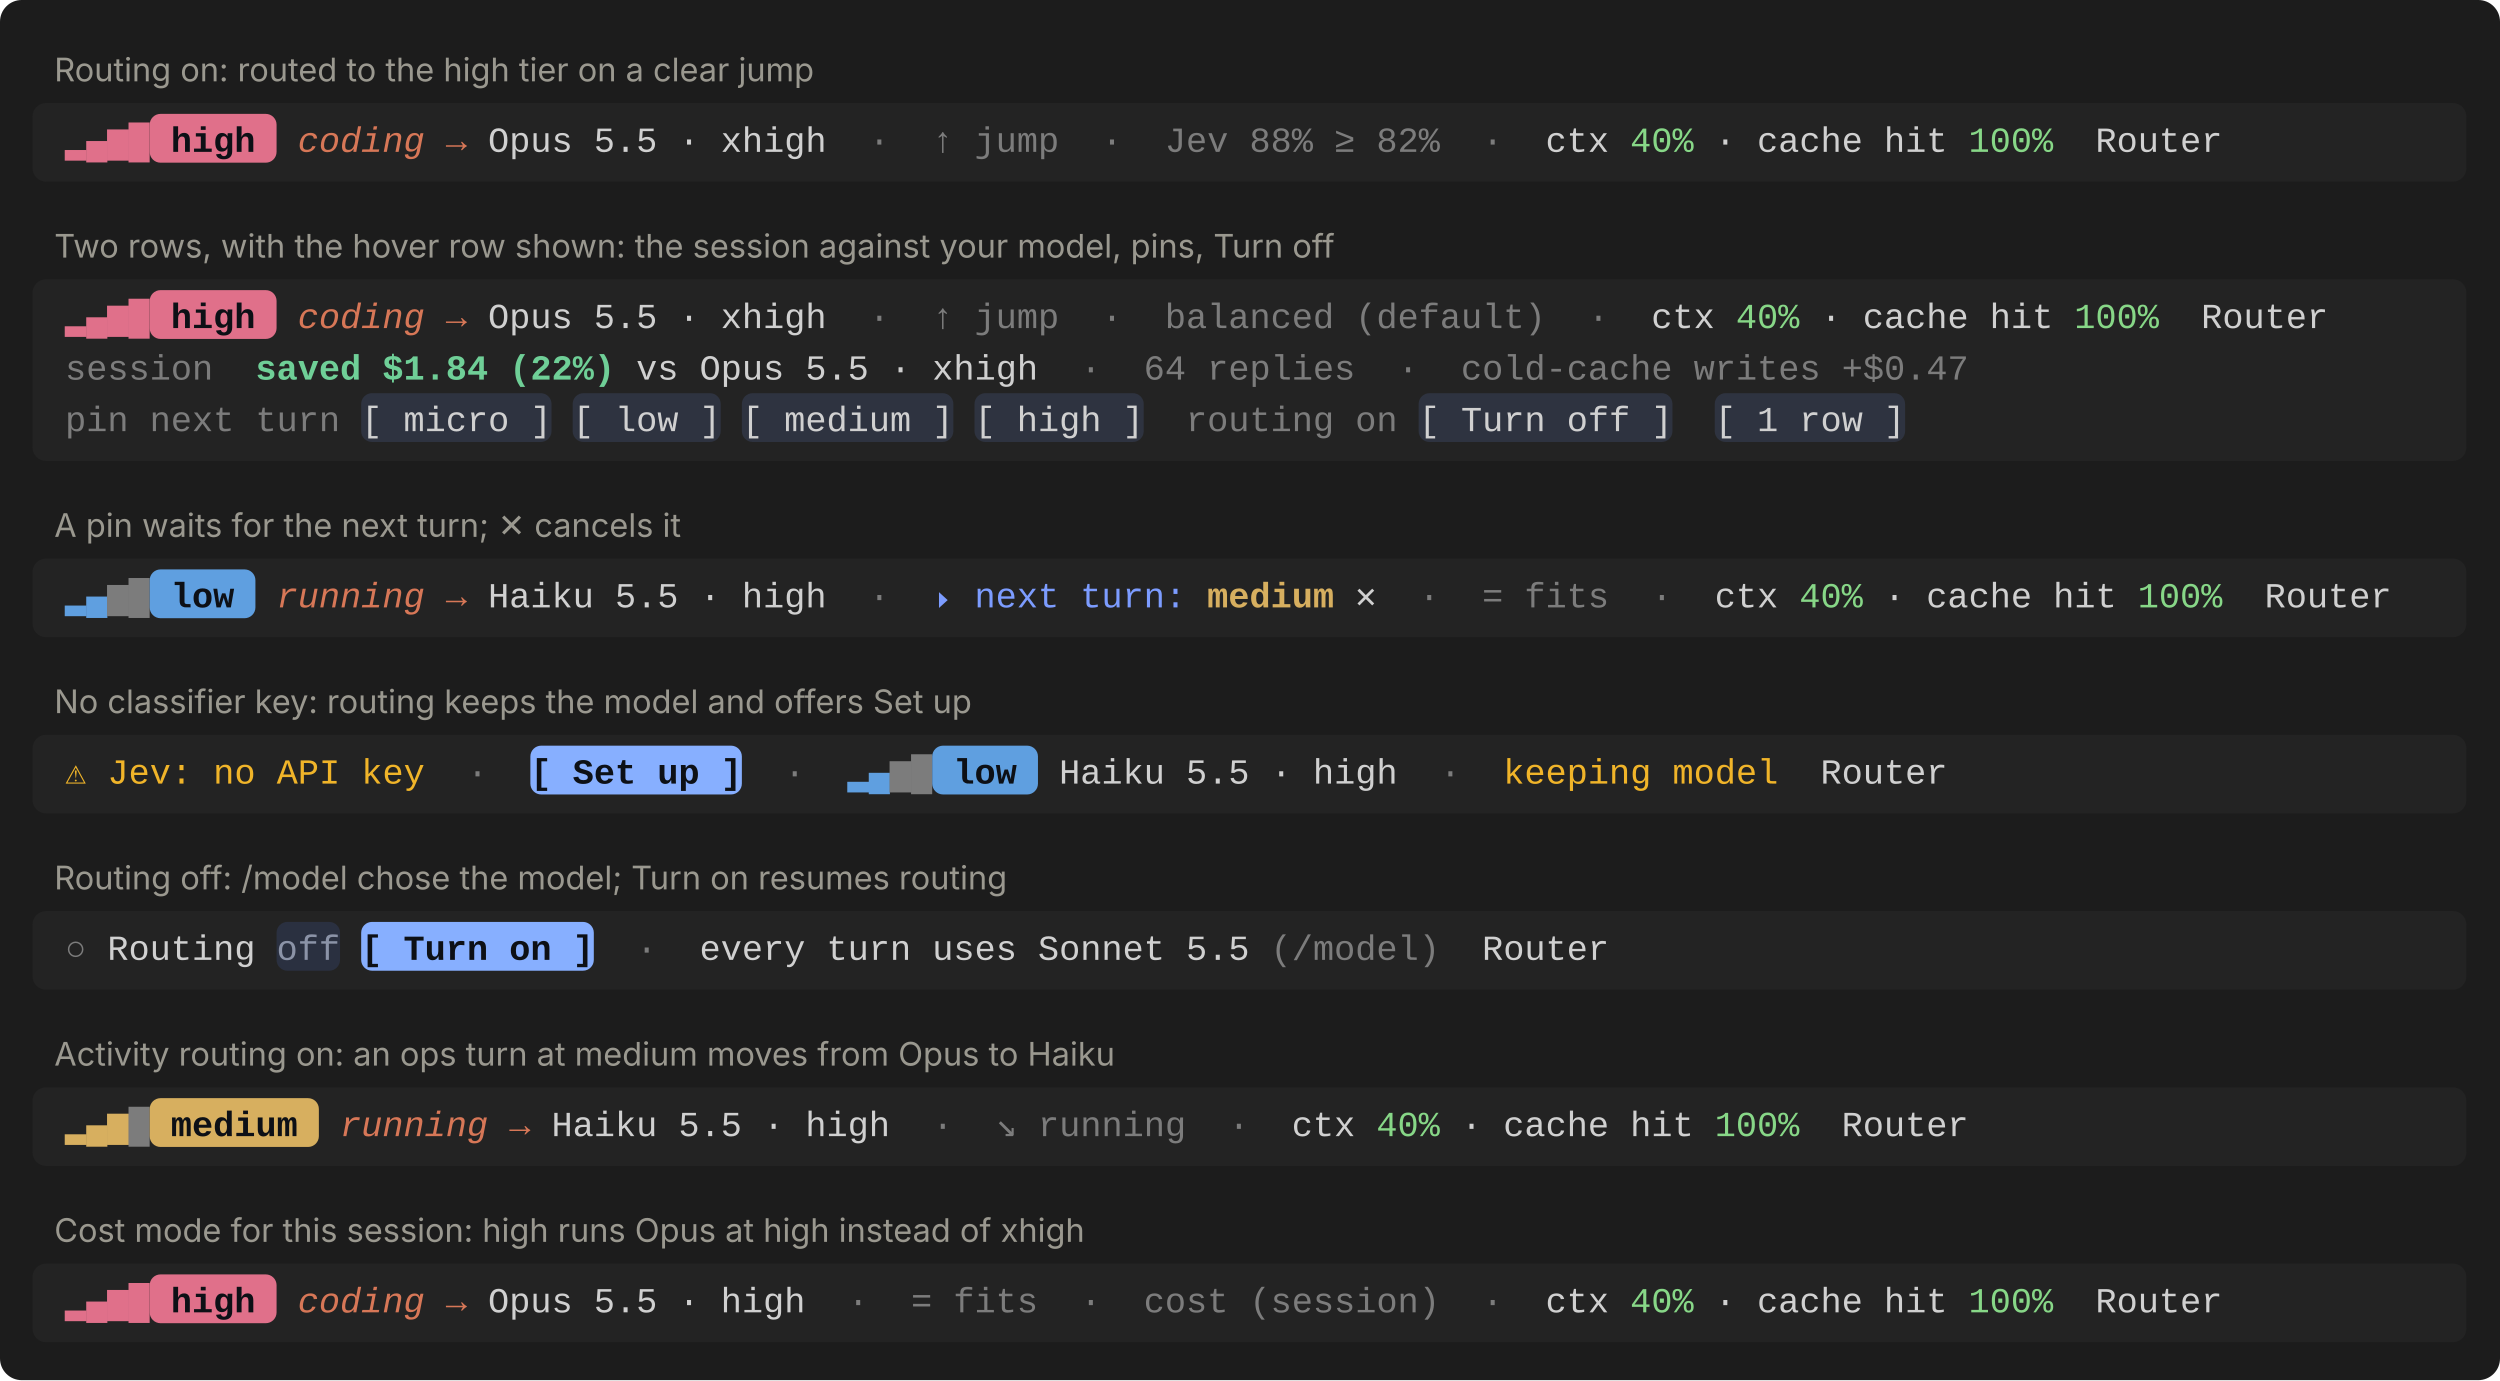
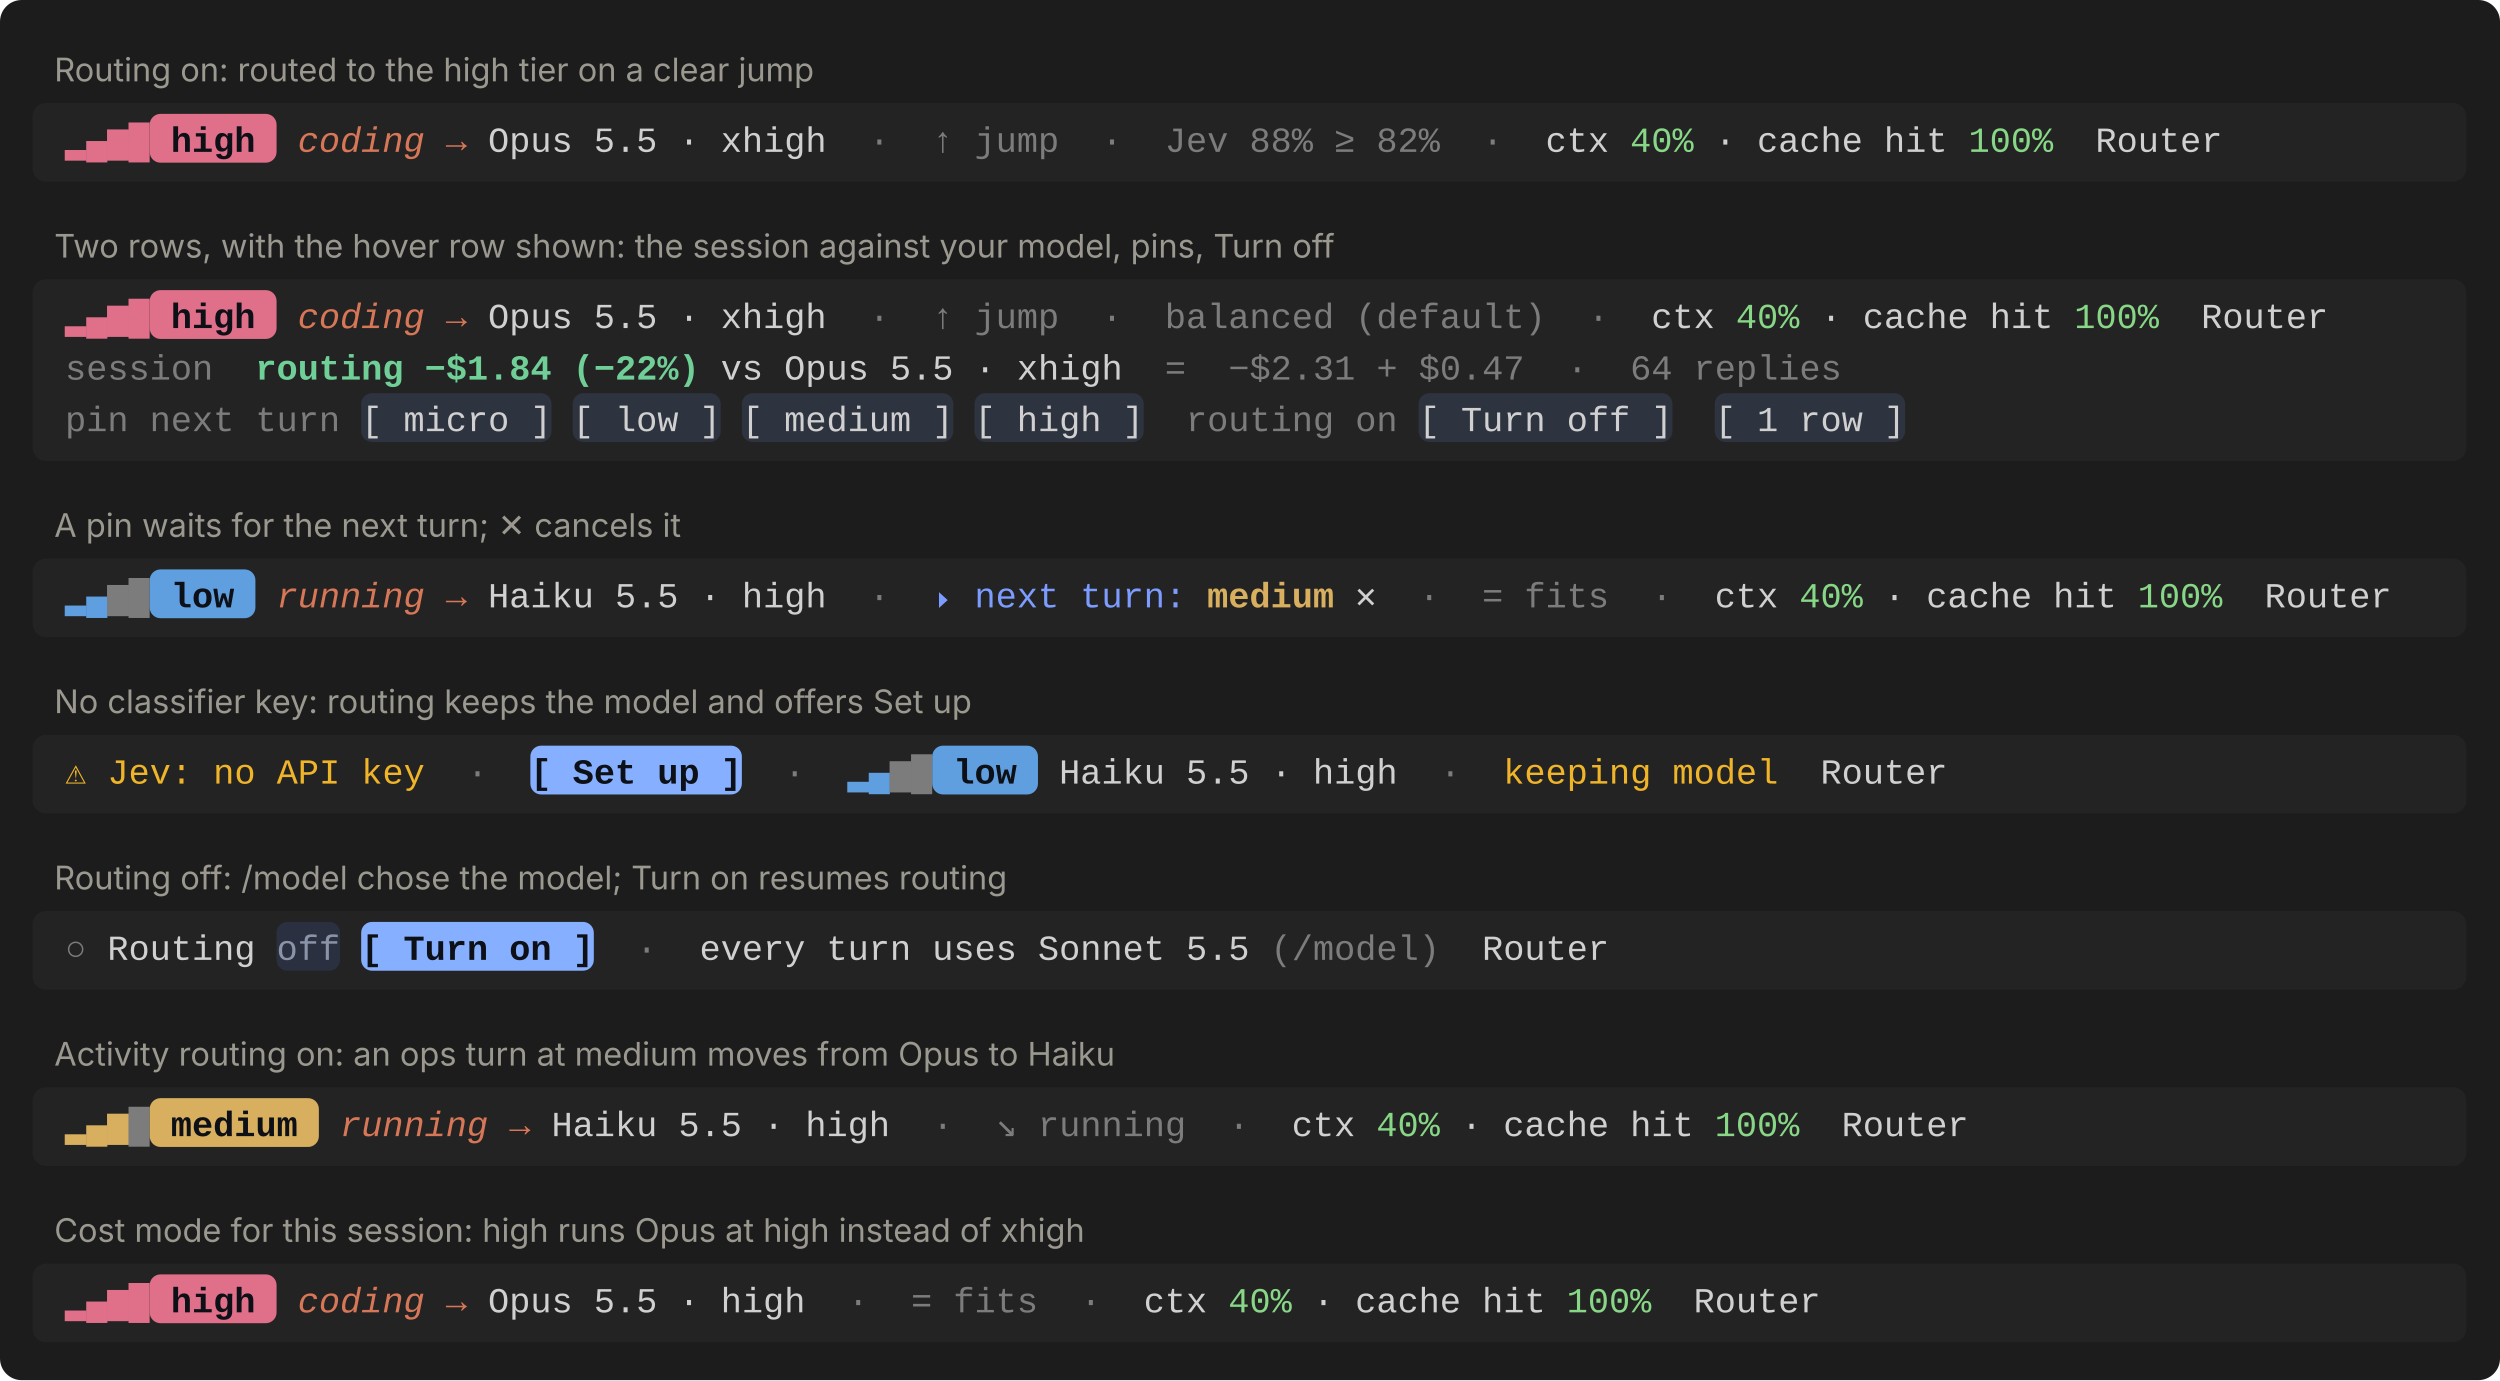
<svg xmlns="http://www.w3.org/2000/svg" viewBox="0 0 922 509" role="img" aria-labelledby="title desc">
  <style>
    text { font-family: ui-monospace, SFMono-Regular, Menlo, Consolas, 'Liberation Mono', monospace; font-size: 13px; }
    .cap { font-family: system-ui, -apple-system, 'Segoe UI', sans-serif; font-size: 12px; fill: #9a988f; }
  </style>
  <rect width="922" height="509" rx="8" fill="#1c1c1c" />
  <text class="cap" x="20" y="30">Routing on: routed to the high tier on a clear jump</text>
  <rect x="12" y="38" width="897.6" height="29" rx="5" fill="#232323" />
  <text x="24.0" y="56" fill="#e0708a" xml:space="preserve">▂</text>
  <text x="31.8" y="56" fill="#e0708a" xml:space="preserve">▄</text>
  <text x="39.6" y="56" fill="#e0708a" xml:space="preserve">▆</text>
  <text x="47.4" y="56" fill="#e0708a" xml:space="preserve">█</text>
  <rect x="55.2" y="42" width="46.8" height="18" rx="4" fill="#e0708a" />
  <text x="55.2" y="56" fill="#0d1016" font-weight="700" xml:space="preserve"> high </text>
  <text x="109.8" y="56" fill="#d77757" font-style="italic" xml:space="preserve">coding → </text>
  <text x="180.0" y="56" fill="#d0d0d0" xml:space="preserve">Opus 5.5 · xhigh</text>
  <text x="304.8" y="56" fill="#7c7c7c" xml:space="preserve">  ·  </text>
  <text x="343.8" y="56" fill="#7c7c7c" xml:space="preserve">↑ jump</text>
  <text x="390.6" y="56" fill="#7c7c7c" xml:space="preserve">  ·  </text>
  <text x="429.6" y="56" fill="#7c7c7c" xml:space="preserve">Jev 88% ≥ 82%</text>
  <text x="531.0" y="56" fill="#7c7c7c" xml:space="preserve">  ·  </text>
  <text x="570.0" y="56" fill="#d0d0d0" xml:space="preserve">ctx </text>
  <text x="601.2" y="56" fill="#87d787" xml:space="preserve">40%</text>
  <text x="624.6" y="56" fill="#d0d0d0" xml:space="preserve"> · cache hit </text>
  <text x="726.0" y="56" fill="#87d787" xml:space="preserve">100%</text>
  <text x="772.8" y="56" fill="#d0d0d0" xml:space="preserve">Router</text>
  <text class="cap" x="20" y="95">Two rows, with the hover row shown: the session against your model, pins, Turn off</text>
  <rect x="12" y="103" width="897.6" height="67" rx="5" fill="#232323" />
  <text x="24.0" y="121" fill="#e0708a" xml:space="preserve">▂</text>
  <text x="31.8" y="121" fill="#e0708a" xml:space="preserve">▄</text>
  <text x="39.6" y="121" fill="#e0708a" xml:space="preserve">▆</text>
  <text x="47.4" y="121" fill="#e0708a" xml:space="preserve">█</text>
  <rect x="55.2" y="107" width="46.8" height="18" rx="4" fill="#e0708a" />
  <text x="55.2" y="121" fill="#0d1016" font-weight="700" xml:space="preserve"> high </text>
  <text x="109.8" y="121" fill="#d77757" font-style="italic" xml:space="preserve">coding → </text>
  <text x="180.0" y="121" fill="#d0d0d0" xml:space="preserve">Opus 5.5 · xhigh</text>
  <text x="304.8" y="121" fill="#7c7c7c" xml:space="preserve">  ·  </text>
  <text x="343.8" y="121" fill="#7c7c7c" xml:space="preserve">↑ jump</text>
  <text x="390.6" y="121" fill="#7c7c7c" xml:space="preserve">  ·  </text>
  <text x="429.6" y="121" fill="#7c7c7c" xml:space="preserve">balanced (default)</text>
  <text x="570.0" y="121" fill="#7c7c7c" xml:space="preserve">  ·  </text>
  <text x="609.0" y="121" fill="#d0d0d0" xml:space="preserve">ctx </text>
  <text x="640.2" y="121" fill="#87d787" xml:space="preserve">40%</text>
  <text x="663.6" y="121" fill="#d0d0d0" xml:space="preserve"> · cache hit </text>
  <text x="765.0" y="121" fill="#87d787" xml:space="preserve">100%</text>
  <text x="811.8" y="121" fill="#d0d0d0" xml:space="preserve">Router</text>
  <text x="24.0" y="140" fill="#7c7c7c" xml:space="preserve">session  </text>
-   <text x="94.2" y="140" fill="#6fcf97" font-weight="700" xml:space="preserve">saved $1.84 (22%)</text>
-   <text x="226.8" y="140" fill="#d0d0d0" xml:space="preserve"> vs Opus 5.5 · xhigh</text>
-   <text x="382.8" y="140" fill="#7c7c7c" xml:space="preserve">  ·  </text>
-   <text x="421.8" y="140" fill="#7c7c7c" xml:space="preserve">64 replies</text>
-   <text x="499.8" y="140" fill="#7c7c7c" xml:space="preserve">  ·  </text>
-   <text x="538.8" y="140" fill="#7c7c7c" xml:space="preserve">cold-cache writes +$0.47</text>
+   <text x="94.2" y="140" fill="#6fcf97" font-weight="700" xml:space="preserve">routing −$1.84 (−22%)</text>
+   <text x="258.0" y="140" fill="#d0d0d0" xml:space="preserve"> vs Opus 5.5 · xhigh</text>
+   <text x="414.0" y="140" fill="#7c7c7c" xml:space="preserve">  =  −$2.31 + $0.47</text>
+   <text x="562.2" y="140" fill="#7c7c7c" xml:space="preserve">  ·  64 replies</text>
  <text x="24.0" y="159" fill="#7c7c7c" xml:space="preserve">pin next turn </text>
  <rect x="133.2" y="145" width="70.2" height="18" rx="4" fill="#2e3340" />
  <text x="133.2" y="159" fill="#d0d0d0" xml:space="preserve">[ micro ]</text>
  <rect x="211.2" y="145" width="54.6" height="18" rx="4" fill="#2e3340" />
  <text x="211.2" y="159" fill="#d0d0d0" xml:space="preserve">[ low ]</text>
  <rect x="273.6" y="145" width="78.0" height="18" rx="4" fill="#2e3340" />
  <text x="273.6" y="159" fill="#d0d0d0" xml:space="preserve">[ medium ]</text>
  <rect x="359.4" y="145" width="62.4" height="18" rx="4" fill="#2e3340" />
  <text x="359.4" y="159" fill="#d0d0d0" xml:space="preserve">[ high ]</text>
  <text x="437.4" y="159" fill="#7c7c7c" xml:space="preserve">routing on </text>
  <rect x="523.2" y="145" width="93.6" height="18" rx="4" fill="#2e3340" />
  <text x="523.2" y="159" fill="#d0d0d0" xml:space="preserve">[ Turn off ]</text>
  <rect x="632.4" y="145" width="70.2" height="18" rx="4" fill="#2e3340" />
  <text x="632.4" y="159" fill="#d0d0d0" xml:space="preserve">[ 1 row ]</text>
  <text class="cap" x="20" y="198">A pin waits for the next turn; ✕ cancels it</text>
  <rect x="12" y="206" width="897.6" height="29" rx="5" fill="#232323" />
  <text x="24.0" y="224" fill="#5f9fe0" xml:space="preserve">▂</text>
  <text x="31.8" y="224" fill="#5f9fe0" xml:space="preserve">▄</text>
  <text x="39.6" y="224" fill="#7c7c7c" xml:space="preserve">▆</text>
  <text x="47.4" y="224" fill="#7c7c7c" xml:space="preserve">█</text>
  <rect x="55.2" y="210" width="39.0" height="18" rx="4" fill="#5f9fe0" />
  <text x="55.2" y="224" fill="#0d1016" font-weight="700" xml:space="preserve"> low </text>
  <text x="102.0" y="224" fill="#d77757" font-style="italic" xml:space="preserve">running → </text>
  <text x="180.0" y="224" fill="#d0d0d0" xml:space="preserve">Haiku 5.5 · high</text>
  <text x="304.8" y="224" fill="#7c7c7c" xml:space="preserve">  ·  </text>
  <text x="343.8" y="224" fill="#7c9cff" xml:space="preserve">⏵ next turn: </text>
  <text x="445.2" y="224" fill="#d7af5f" font-weight="700" xml:space="preserve">medium</text>
  <text x="499.8" y="224" fill="#d0d0d0" xml:space="preserve">✕</text>
  <text x="507.6" y="224" fill="#7c7c7c" xml:space="preserve">  ·  </text>
  <text x="546.6" y="224" fill="#7c7c7c" xml:space="preserve">= fits</text>
  <text x="593.4" y="224" fill="#7c7c7c" xml:space="preserve">  ·  </text>
  <text x="632.4" y="224" fill="#d0d0d0" xml:space="preserve">ctx </text>
  <text x="663.6" y="224" fill="#87d787" xml:space="preserve">40%</text>
  <text x="687.0" y="224" fill="#d0d0d0" xml:space="preserve"> · cache hit </text>
  <text x="788.4" y="224" fill="#87d787" xml:space="preserve">100%</text>
  <text x="835.2" y="224" fill="#d0d0d0" xml:space="preserve">Router</text>
  <text class="cap" x="20" y="263">No classifier key: routing keeps the model and offers Set up</text>
  <rect x="12" y="271" width="897.6" height="29" rx="5" fill="#232323" />
  <text x="24.0" y="289" fill="#f0b429" xml:space="preserve">⚠ Jev: no API key</text>
  <text x="156.6" y="289" fill="#7c7c7c" xml:space="preserve">  ·  </text>
  <rect x="195.6" y="275" width="78.0" height="18" rx="4" fill="#87afff" />
  <text x="195.6" y="289" fill="#0d1016" font-weight="700" xml:space="preserve">[ Set up ]</text>
  <text x="273.6" y="289" fill="#7c7c7c" xml:space="preserve">  ·  </text>
  <text x="312.6" y="289" fill="#5f9fe0" xml:space="preserve">▂</text>
  <text x="320.4" y="289" fill="#5f9fe0" xml:space="preserve">▄</text>
  <text x="328.2" y="289" fill="#7c7c7c" xml:space="preserve">▆</text>
  <text x="336.0" y="289" fill="#7c7c7c" xml:space="preserve">█</text>
  <rect x="343.8" y="275" width="39.0" height="18" rx="4" fill="#5f9fe0" />
  <text x="343.8" y="289" fill="#0d1016" font-weight="700" xml:space="preserve"> low </text>
  <text x="390.6" y="289" fill="#d0d0d0" xml:space="preserve">Haiku 5.5 · high</text>
  <text x="515.4" y="289" fill="#7c7c7c" xml:space="preserve">  ·  </text>
  <text x="554.4" y="289" fill="#f0b429" xml:space="preserve">keeping model</text>
  <text x="671.4" y="289" fill="#d0d0d0" xml:space="preserve">Router</text>
  <text class="cap" x="20" y="328">Routing off: /model chose the model; Turn on resumes routing</text>
  <rect x="12" y="336" width="897.6" height="29" rx="5" fill="#232323" />
  <text x="24.0" y="354" fill="#7c7c7c" xml:space="preserve">○ </text>
  <text x="39.6" y="354" fill="#d0d0d0" xml:space="preserve">Routing </text>
  <rect x="102.0" y="340" width="23.4" height="18" rx="4" fill="#2a3040" />
  <text x="102.0" y="354" fill="#8b93a7" xml:space="preserve">off</text>
  <rect x="133.2" y="340" width="85.8" height="18" rx="4" fill="#87afff" />
  <text x="133.2" y="354" fill="#0d1016" font-weight="700" xml:space="preserve">[ Turn on ]</text>
  <text x="219.0" y="354" fill="#7c7c7c" xml:space="preserve">  ·  </text>
  <text x="258.0" y="354" fill="#d0d0d0" xml:space="preserve">every turn uses </text>
  <text x="382.8" y="354" fill="#d0d0d0" xml:space="preserve">Sonnet 5.5</text>
  <text x="460.8" y="354" fill="#7c7c7c" xml:space="preserve"> (/model)</text>
  <text x="546.6" y="354" fill="#d0d0d0" xml:space="preserve">Router</text>
  <text class="cap" x="20" y="393">Activity routing on: an ops turn at medium moves from Opus to Haiku</text>
  <rect x="12" y="401" width="897.6" height="29" rx="5" fill="#232323" />
  <text x="24.0" y="419" fill="#d7af5f" xml:space="preserve">▂</text>
  <text x="31.8" y="419" fill="#d7af5f" xml:space="preserve">▄</text>
  <text x="39.6" y="419" fill="#d7af5f" xml:space="preserve">▆</text>
  <text x="47.4" y="419" fill="#7c7c7c" xml:space="preserve">█</text>
  <rect x="55.2" y="405" width="62.4" height="18" rx="4" fill="#d7af5f" />
  <text x="55.2" y="419" fill="#0d1016" font-weight="700" xml:space="preserve"> medium </text>
  <text x="125.4" y="419" fill="#d77757" font-style="italic" xml:space="preserve">running → </text>
  <text x="203.4" y="419" fill="#d0d0d0" xml:space="preserve">Haiku 5.5 · high</text>
  <text x="328.2" y="419" fill="#7c7c7c" xml:space="preserve">  ·  </text>
  <text x="367.2" y="419" fill="#7c7c7c" xml:space="preserve">↘ running</text>
  <text x="437.4" y="419" fill="#7c7c7c" xml:space="preserve">  ·  </text>
  <text x="476.4" y="419" fill="#d0d0d0" xml:space="preserve">ctx </text>
  <text x="507.6" y="419" fill="#87d787" xml:space="preserve">40%</text>
  <text x="531.0" y="419" fill="#d0d0d0" xml:space="preserve"> · cache hit </text>
  <text x="632.4" y="419" fill="#87d787" xml:space="preserve">100%</text>
  <text x="679.2" y="419" fill="#d0d0d0" xml:space="preserve">Router</text>
  <text class="cap" x="20" y="458">Cost mode for this session: high runs Opus at high instead of xhigh</text>
  <rect x="12" y="466" width="897.6" height="29" rx="5" fill="#232323" />
  <text x="24.0" y="484" fill="#e0708a" xml:space="preserve">▂</text>
  <text x="31.8" y="484" fill="#e0708a" xml:space="preserve">▄</text>
  <text x="39.6" y="484" fill="#e0708a" xml:space="preserve">▆</text>
  <text x="47.4" y="484" fill="#e0708a" xml:space="preserve">█</text>
  <rect x="55.2" y="470" width="46.8" height="18" rx="4" fill="#e0708a" />
  <text x="55.2" y="484" fill="#0d1016" font-weight="700" xml:space="preserve"> high </text>
  <text x="109.8" y="484" fill="#d77757" font-style="italic" xml:space="preserve">coding → </text>
  <text x="180.0" y="484" fill="#d0d0d0" xml:space="preserve">Opus 5.5 · high</text>
  <text x="297.0" y="484" fill="#7c7c7c" xml:space="preserve">  ·  </text>
  <text x="336.0" y="484" fill="#7c7c7c" xml:space="preserve">= fits</text>
  <text x="382.8" y="484" fill="#7c7c7c" xml:space="preserve">  ·  </text>
-   <text x="421.8" y="484" fill="#7c7c7c" xml:space="preserve">cost (session)</text>
-   <text x="531.0" y="484" fill="#7c7c7c" xml:space="preserve">  ·  </text>
-   <text x="570.0" y="484" fill="#d0d0d0" xml:space="preserve">ctx </text>
-   <text x="601.2" y="484" fill="#87d787" xml:space="preserve">40%</text>
-   <text x="624.6" y="484" fill="#d0d0d0" xml:space="preserve"> · cache hit </text>
-   <text x="726.0" y="484" fill="#87d787" xml:space="preserve">100%</text>
-   <text x="772.8" y="484" fill="#d0d0d0" xml:space="preserve">Router</text>
+   <text x="421.8" y="484" fill="#d0d0d0" xml:space="preserve">ctx </text>
+   <text x="453.0" y="484" fill="#87d787" xml:space="preserve">40%</text>
+   <text x="476.4" y="484" fill="#d0d0d0" xml:space="preserve"> · cache hit </text>
+   <text x="577.8" y="484" fill="#87d787" xml:space="preserve">100%</text>
+   <text x="624.6" y="484" fill="#d0d0d0" xml:space="preserve">Router</text>
</svg>
